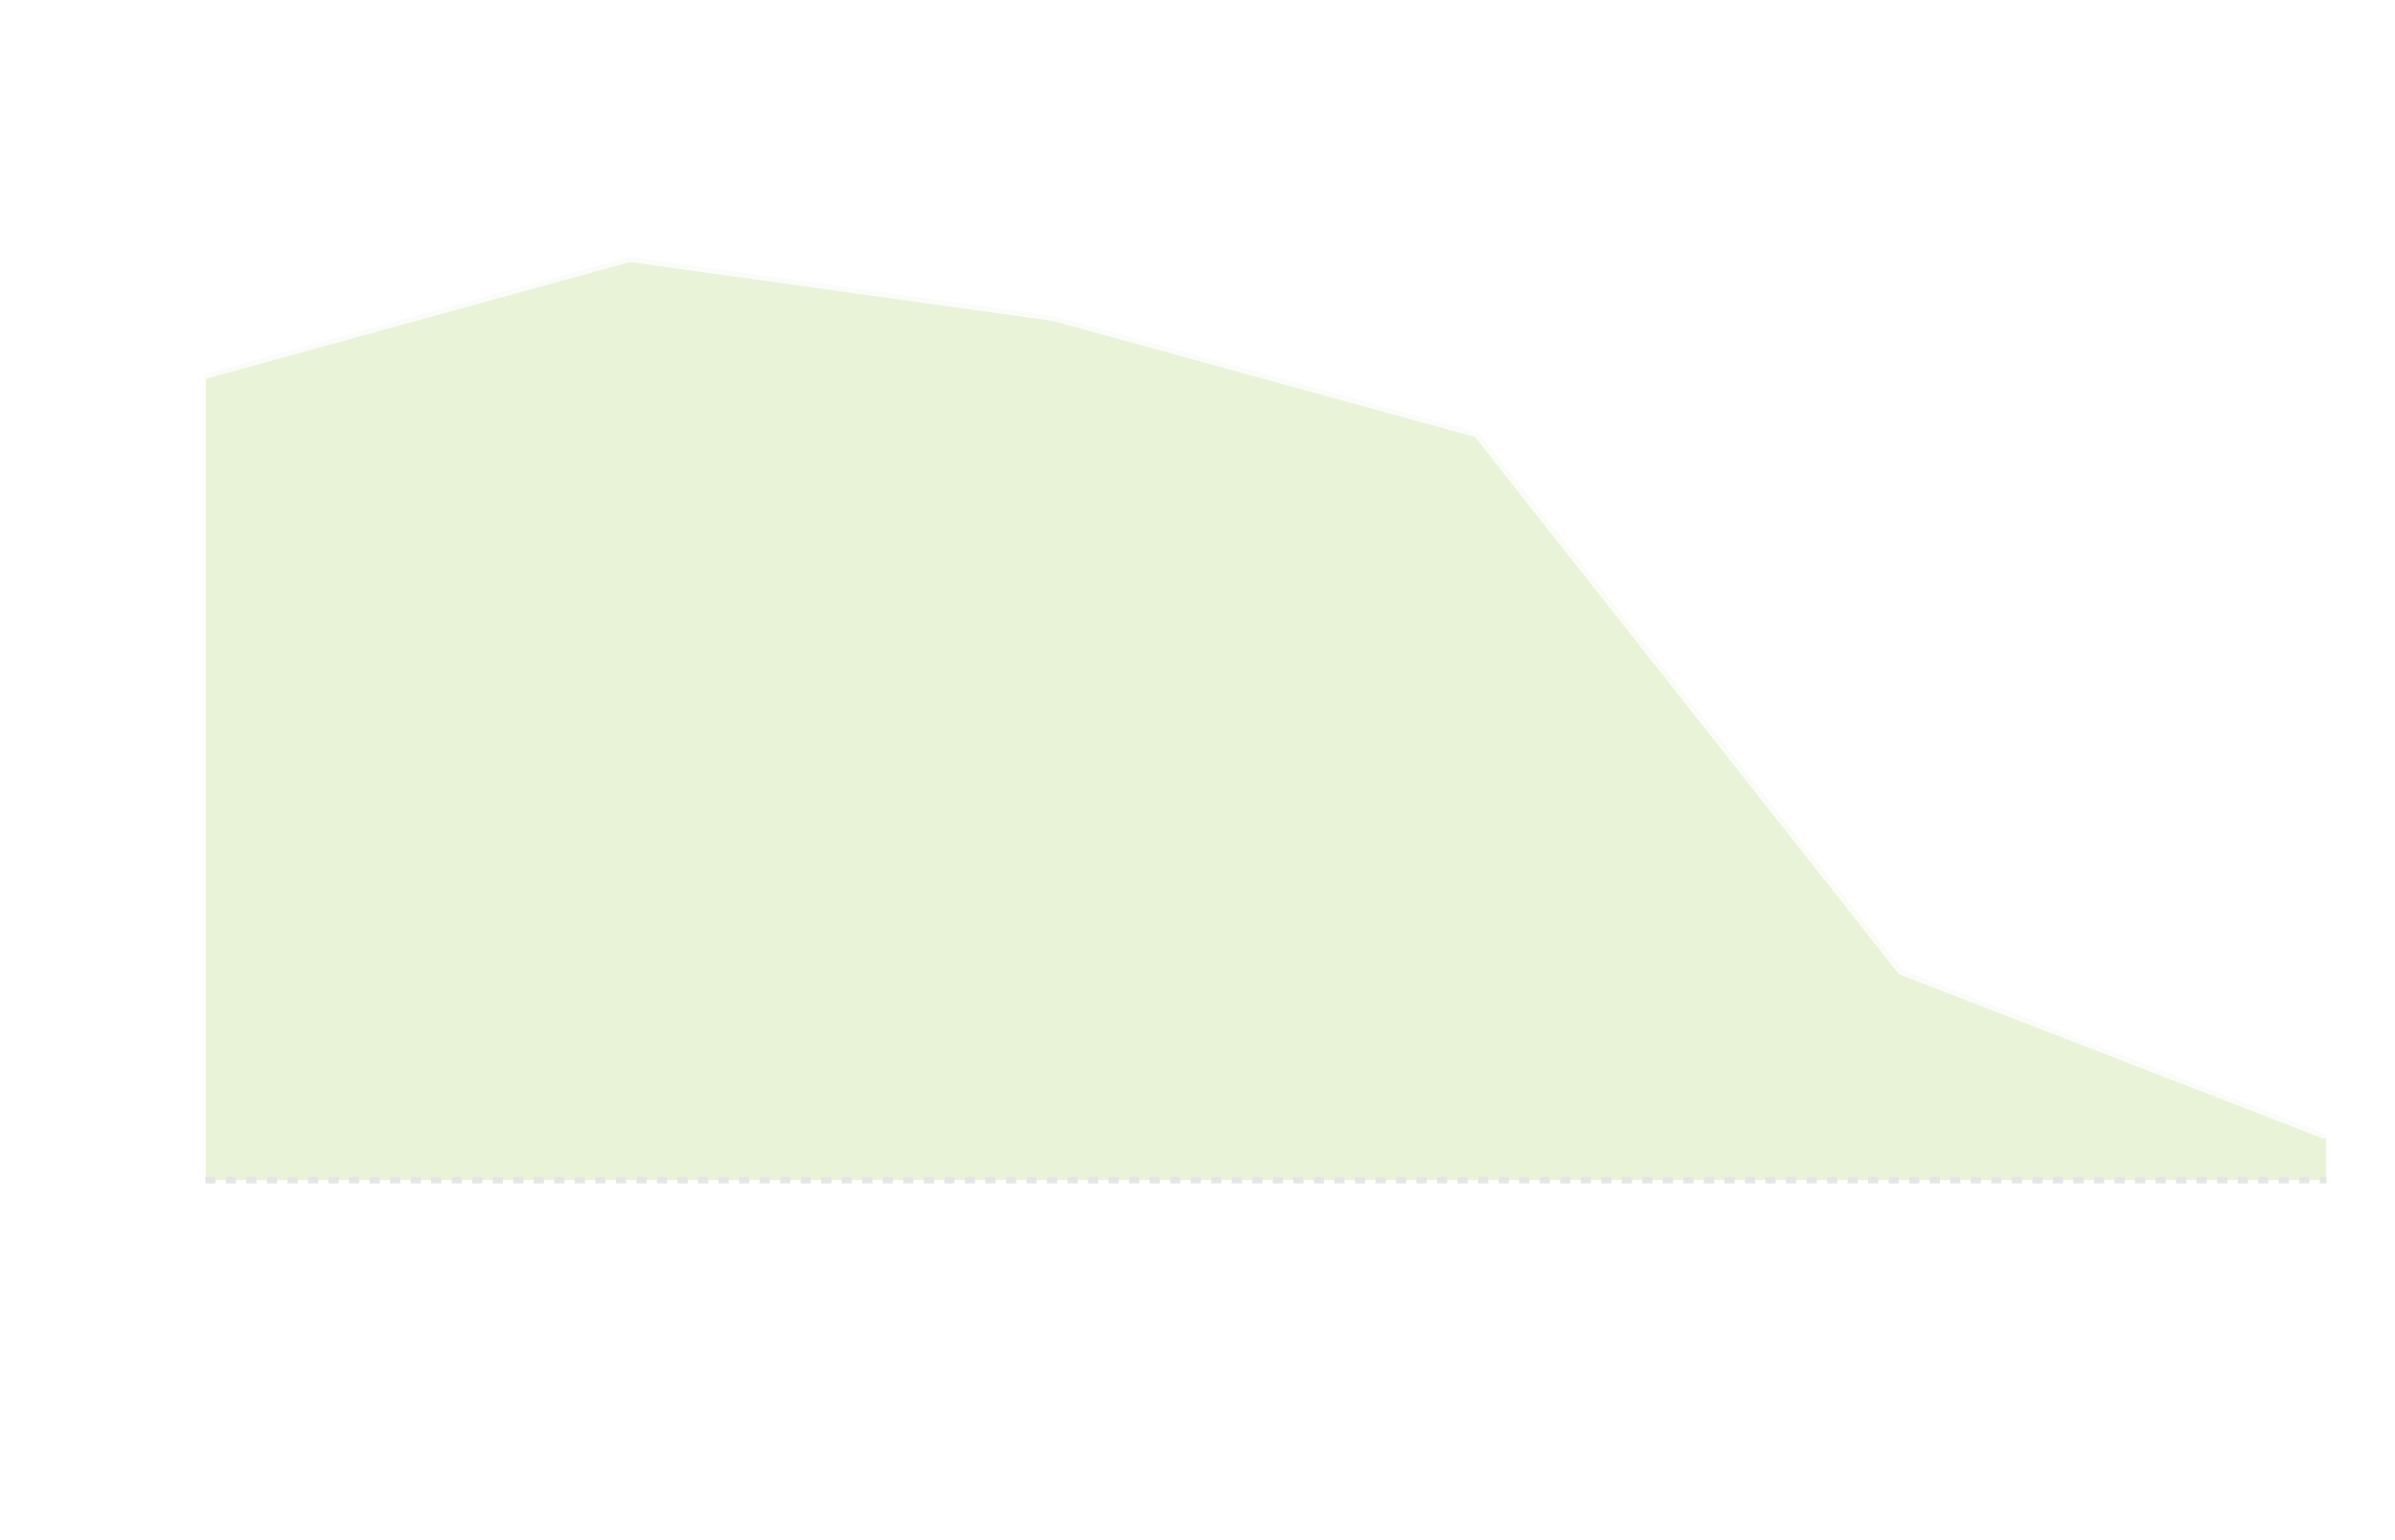
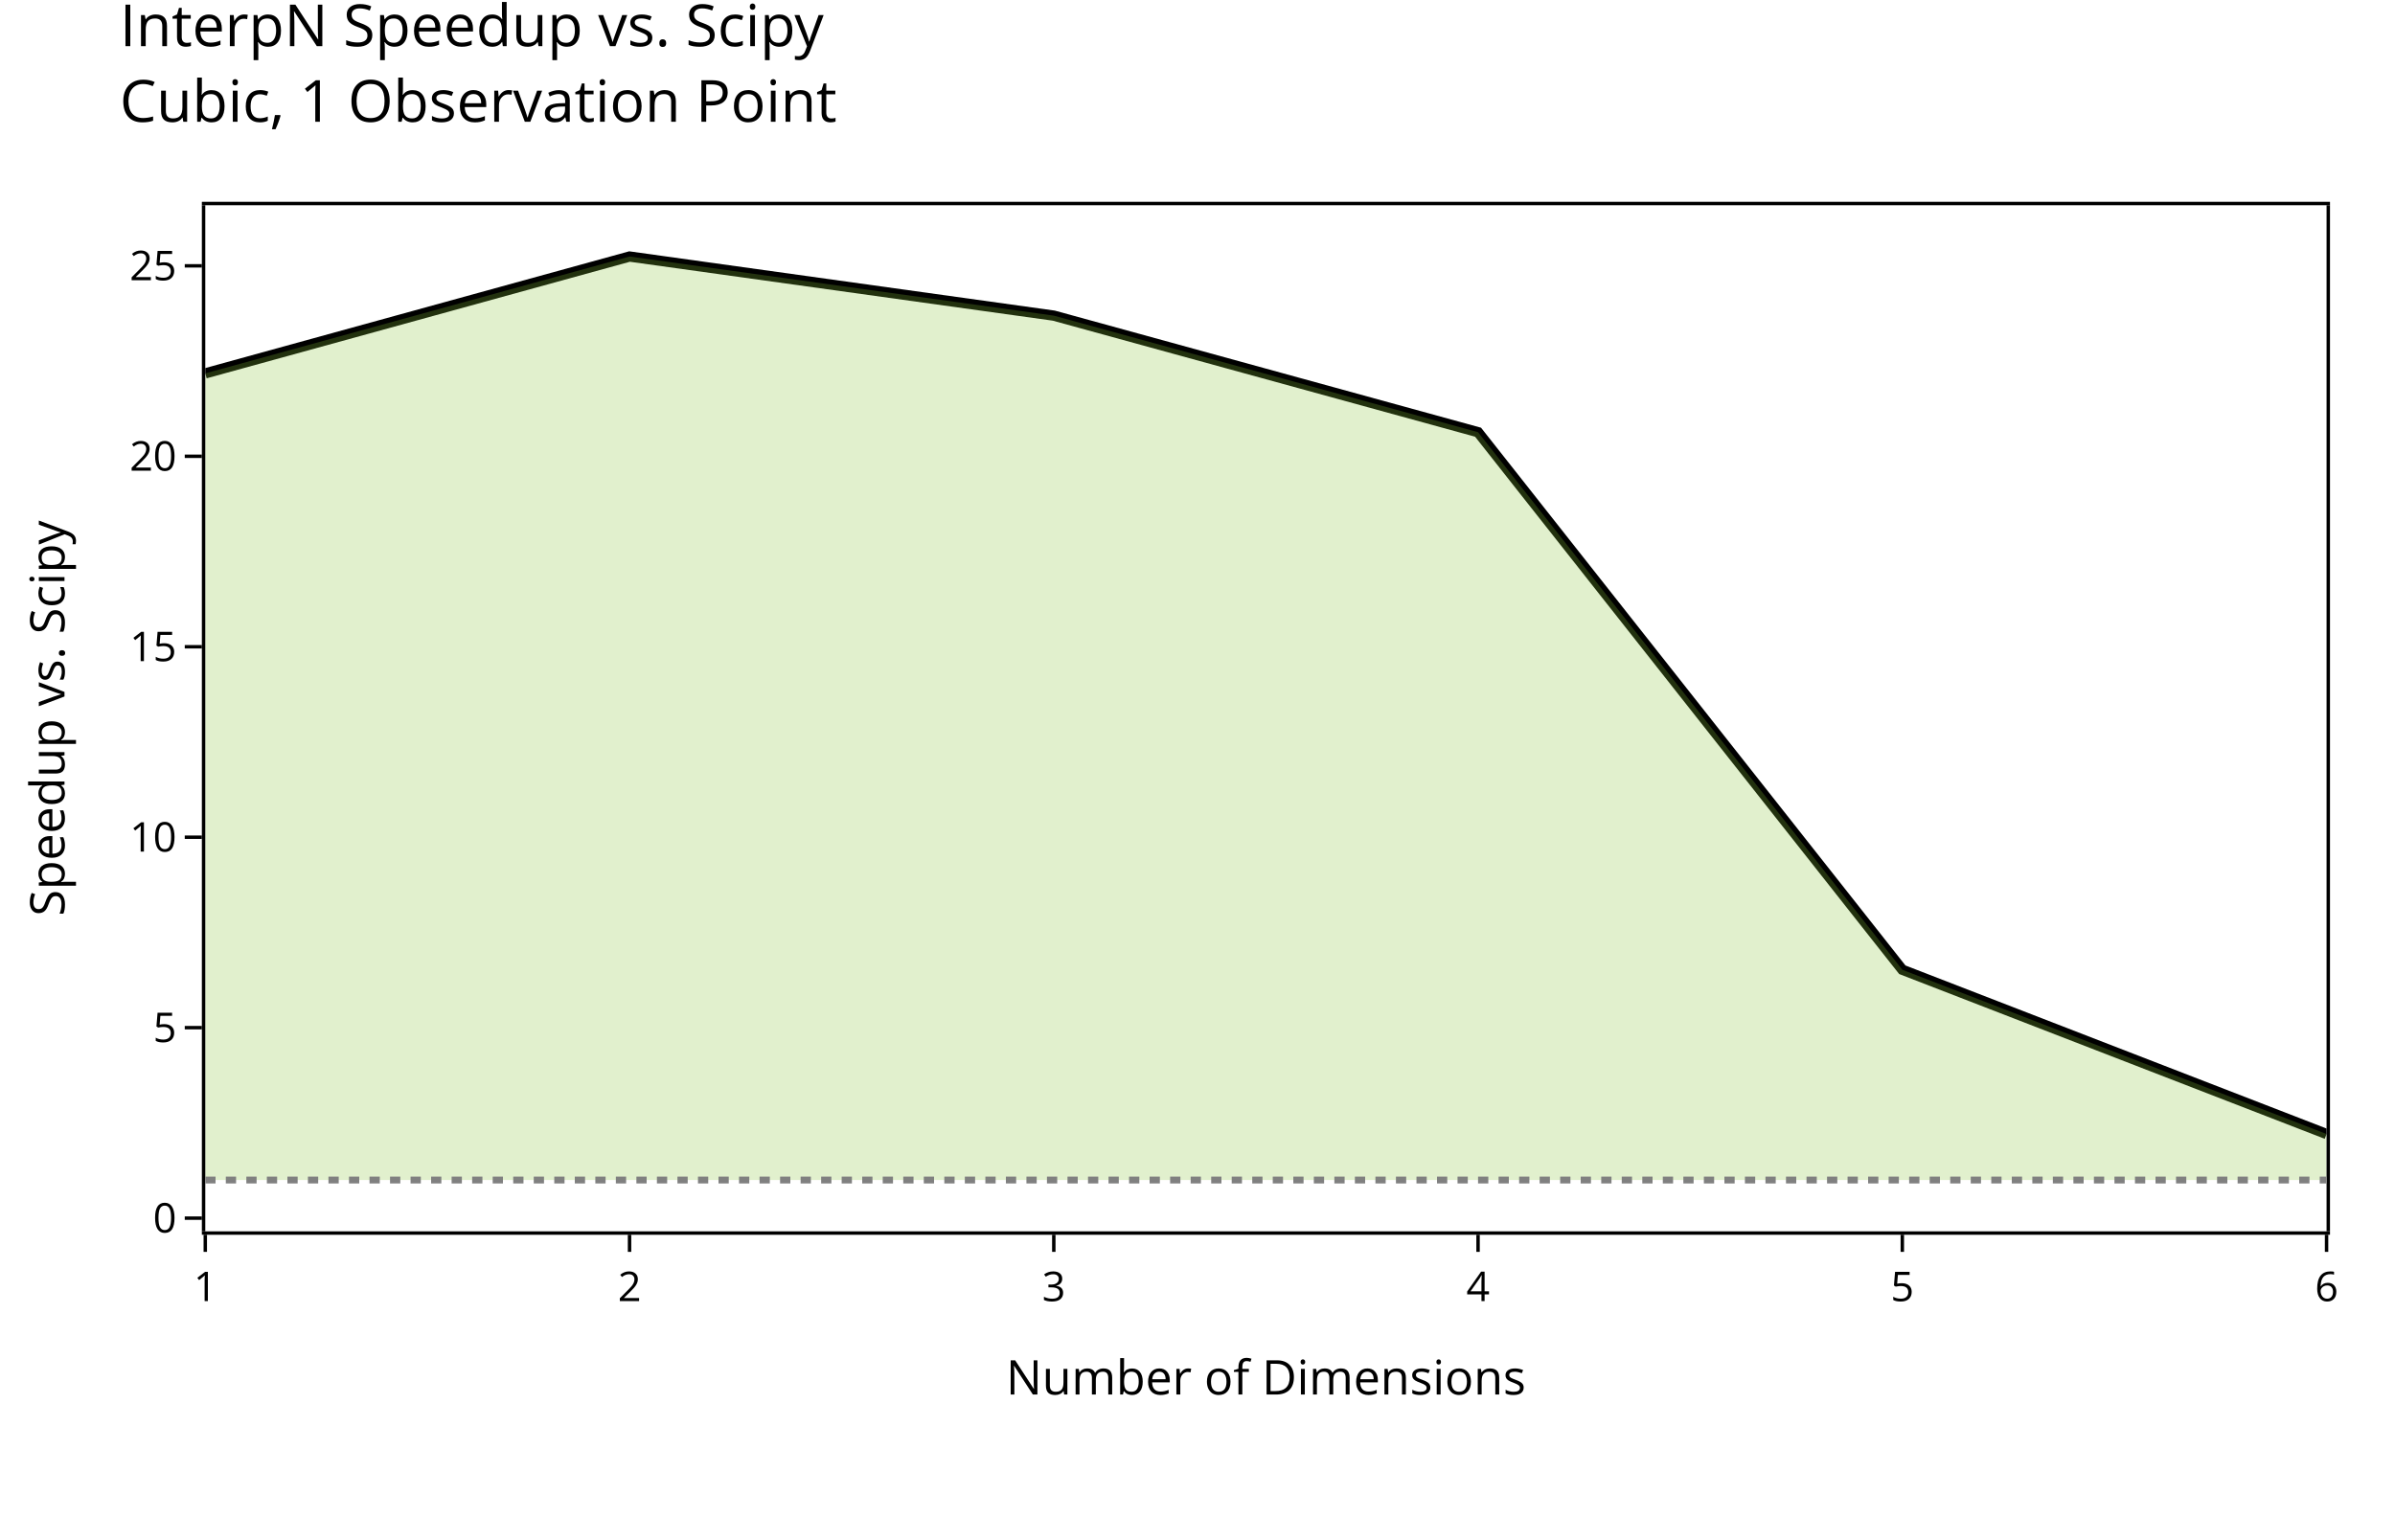
<svg xmlns="http://www.w3.org/2000/svg" class="main-svg" width="700" height="450" style="" viewBox="0 0 700 450">
-   <defs>
-     <style type="text/css">
-           svg { filter: invert(100%) hue-rotate(180deg); background-color: transparent !important; }
-           image { filter: invert(100%) hue-rotate(180deg) saturate(1.25); }
-       </style>
-   </defs>
  <rect x="0" y="0" width="700" height="450" style="fill: rgb(0, 0, 0); fill-opacity: 0;" />
  <defs id="defs-d984a0">
    <g class="clips">
      <clipPath id="clipd984a0xyplot" class="plotclip">
        <rect width="620" height="300" />
      </clipPath>
      <clipPath class="axesclip" id="clipd984a0x">
        <rect x="60" y="0" width="620" height="450" />
      </clipPath>
      <clipPath class="axesclip" id="clipd984a0y">
        <rect x="0" y="60" width="700" height="300" />
      </clipPath>
      <clipPath class="axesclip" id="clipd984a0xy">
        <rect x="60" y="60" width="620" height="300" />
      </clipPath>
    </g>
    <g class="gradients" />
    <g class="patterns" />
  </defs>
  <g class="bglayer">
    <rect class="bg" x="60" y="60" width="620" height="300" style="fill: rgb(0, 0, 0); fill-opacity: 0; stroke-width: 0;" />
  </g>
  <g class="layer-below">
    <g class="imagelayer" />
    <g class="shapelayer" />
  </g>
  <g class="cartesianlayer">
    <g class="subplot xy">
      <g class="layer-subplot">
        <g class="shapelayer" />
        <g class="imagelayer" />
      </g>
      <g class="minor-gridlayer">
        <g class="x" />
        <g class="y" />
      </g>
      <g class="gridlayer">
        <g class="x" />
        <g class="y" />
      </g>
      <g class="zerolinelayer" />
      <g class="layer-between">
        <g class="shapelayer" />
        <g class="imagelayer" />
      </g>
      <path class="xlines-below" />
      <path class="ylines-below" />
      <g class="overlines-below" />
      <g class="xaxislayer-below" />
      <g class="yaxislayer-below" />
      <g class="overaxes-below" />
      <g class="overplot">
        <g class="xy" transform="translate(60,60)" clip-path="url(#clipd984a0xyplot)">
          <g class="scatterlayer mlayer">
            <g class="trace scatter tracea0b17d" style="stroke-miterlimit: 2; opacity: 1;">
              <g class="fills" />
              <g class="errorbars" />
              <g class="lines">
                <path class="js-line" d="M0,49.16L124,15L248,32.28L372,66.36L496,223.52L620,271.55" style="vector-effect: none; fill: none; stroke: rgb(0, 0, 0); stroke-opacity: 1; stroke-width: 3px; opacity: 1;" />
              </g>
              <g class="points" />
              <g class="text" />
            </g>
            <g class="trace scatter trace257bed" style="stroke-miterlimit: 2; opacity: 1;">
              <g class="fills">
                <g>
                  <path class="js-fill" d="M0,49.16L124,15L248,32.28L372,66.36L496,223.52L620,271.55L620,285L0,285Z" style="fill: rgb(139, 196, 59); fill-opacity: 0.25; stroke-width: 0;" />
                </g>
              </g>
              <g class="errorbars" />
              <g class="lines">
                <path class="js-line" d="M0,49.16L124,15L248,32.28L372,66.36L496,223.52L620,271.55L620,285L0,285" style="vector-effect: none; fill: none; stroke: rgb(239, 85, 59); stroke-opacity: 1; stroke-width: 0px; opacity: 1;" />
              </g>
              <g class="points" />
              <g class="text" />
            </g>
          </g>
        </g>
      </g>
      <path class="xlines-above crisp" d="M59,360.5H681M59,59.5H681" style="fill: none; stroke-width: 1px; stroke: rgb(0, 0, 0); stroke-opacity: 1;" />
      <path class="ylines-above crisp" d="M59.5,60V360M680.5,60V360" style="fill: none; stroke-width: 1px; stroke: rgb(0, 0, 0); stroke-opacity: 1;" />
      <g class="overlines-above" />
      <g class="xaxislayer-above">
        <path class="xtick ticks crisp" d="M0,361v5" transform="translate(60,0)" style="stroke: rgb(0, 0, 0); stroke-opacity: 1; stroke-width: 1px;" />
        <path class="xtick ticks crisp" d="M0,361v5" transform="translate(184,0)" style="stroke: rgb(0, 0, 0); stroke-opacity: 1; stroke-width: 1px;" />
        <path class="xtick ticks crisp" d="M0,361v5" transform="translate(308,0)" style="stroke: rgb(0, 0, 0); stroke-opacity: 1; stroke-width: 1px;" />
        <path class="xtick ticks crisp" d="M0,361v5" transform="translate(432,0)" style="stroke: rgb(0, 0, 0); stroke-opacity: 1; stroke-width: 1px;" />
        <path class="xtick ticks crisp" d="M0,361v5" transform="translate(556,0)" style="stroke: rgb(0, 0, 0); stroke-opacity: 1; stroke-width: 1px;" />
        <path class="xtick ticks crisp" d="M0,361v5" transform="translate(680,0)" style="stroke: rgb(0, 0, 0); stroke-opacity: 1; stroke-width: 1px;" />
        <g class="xtick">
          <text text-anchor="middle" x="0" y="380.4" transform="translate(60,0)" style="font-family: 'Open Sans', verdana, arial, sans-serif; font-size: 12px; fill: rgb(0, 0, 0); fill-opacity: 1; white-space: pre; opacity: 1;">1</text>
        </g>
        <g class="xtick">
          <text text-anchor="middle" x="0" y="380.4" style="font-family: 'Open Sans', verdana, arial, sans-serif; font-size: 12px; fill: rgb(0, 0, 0); fill-opacity: 1; white-space: pre; opacity: 1;" transform="translate(184,0)">2</text>
        </g>
        <g class="xtick">
          <text text-anchor="middle" x="0" y="380.4" style="font-family: 'Open Sans', verdana, arial, sans-serif; font-size: 12px; fill: rgb(0, 0, 0); fill-opacity: 1; white-space: pre; opacity: 1;" transform="translate(308,0)">3</text>
        </g>
        <g class="xtick">
          <text text-anchor="middle" x="0" y="380.4" style="font-family: 'Open Sans', verdana, arial, sans-serif; font-size: 12px; fill: rgb(0, 0, 0); fill-opacity: 1; white-space: pre; opacity: 1;" transform="translate(432,0)">4</text>
        </g>
        <g class="xtick">
          <text text-anchor="middle" x="0" y="380.4" style="font-family: 'Open Sans', verdana, arial, sans-serif; font-size: 12px; fill: rgb(0, 0, 0); fill-opacity: 1; white-space: pre; opacity: 1;" transform="translate(556,0)">5</text>
        </g>
        <g class="xtick">
          <text text-anchor="middle" x="0" y="380.4" style="font-family: 'Open Sans', verdana, arial, sans-serif; font-size: 12px; fill: rgb(0, 0, 0); fill-opacity: 1; white-space: pre; opacity: 1;" transform="translate(680,0)">6</text>
        </g>
      </g>
      <g class="yaxislayer-above">
        <path class="ytick ticks crisp" d="M59,0h-5" transform="translate(0,356.14)" style="stroke: rgb(0, 0, 0); stroke-opacity: 1; stroke-width: 1px;" />
        <path class="ytick ticks crisp" d="M59,0h-5" transform="translate(0,300.45)" style="stroke: rgb(0, 0, 0); stroke-opacity: 1; stroke-width: 1px;" />
        <path class="ytick ticks crisp" d="M59,0h-5" transform="translate(0,244.77)" style="stroke: rgb(0, 0, 0); stroke-opacity: 1; stroke-width: 1px;" />
        <path class="ytick ticks crisp" d="M59,0h-5" transform="translate(0,189.09)" style="stroke: rgb(0, 0, 0); stroke-opacity: 1; stroke-width: 1px;" />
        <path class="ytick ticks crisp" d="M59,0h-5" transform="translate(0,133.4)" style="stroke: rgb(0, 0, 0); stroke-opacity: 1; stroke-width: 1px;" />
        <path class="ytick ticks crisp" d="M59,0h-5" transform="translate(0,77.72)" style="stroke: rgb(0, 0, 0); stroke-opacity: 1; stroke-width: 1px;" />
        <g class="ytick">
          <text text-anchor="end" x="51.6" y="4.2" transform="translate(0,356.14)" style="font-family: 'Open Sans', verdana, arial, sans-serif; font-size: 12px; fill: rgb(0, 0, 0); fill-opacity: 1; white-space: pre; opacity: 1;">0</text>
        </g>
        <g class="ytick">
          <text text-anchor="end" x="51.6" y="4.2" style="font-family: 'Open Sans', verdana, arial, sans-serif; font-size: 12px; fill: rgb(0, 0, 0); fill-opacity: 1; white-space: pre; opacity: 1;" transform="translate(0,300.45)">5</text>
        </g>
        <g class="ytick">
          <text text-anchor="end" x="51.6" y="4.2" style="font-family: 'Open Sans', verdana, arial, sans-serif; font-size: 12px; fill: rgb(0, 0, 0); fill-opacity: 1; white-space: pre; opacity: 1;" transform="translate(0,244.77)">10</text>
        </g>
        <g class="ytick">
          <text text-anchor="end" x="51.6" y="4.2" style="font-family: 'Open Sans', verdana, arial, sans-serif; font-size: 12px; fill: rgb(0, 0, 0); fill-opacity: 1; white-space: pre; opacity: 1;" transform="translate(0,189.09)">15</text>
        </g>
        <g class="ytick">
          <text text-anchor="end" x="51.6" y="4.2" style="font-family: 'Open Sans', verdana, arial, sans-serif; font-size: 12px; fill: rgb(0, 0, 0); fill-opacity: 1; white-space: pre; opacity: 1;" transform="translate(0,133.4)">20</text>
        </g>
        <g class="ytick">
          <text text-anchor="end" x="51.6" y="4.2" style="font-family: 'Open Sans', verdana, arial, sans-serif; font-size: 12px; fill: rgb(0, 0, 0); fill-opacity: 1; white-space: pre; opacity: 1;" transform="translate(0,77.72)">25</text>
        </g>
      </g>
      <g class="overaxes-above" />
    </g>
  </g>
  <g class="polarlayer" />
  <g class="smithlayer" />
  <g class="ternarylayer" />
  <g class="geolayer" />
  <g class="funnelarealayer" />
  <g class="pielayer" />
  <g class="iciclelayer" />
  <g class="treemaplayer" />
  <g class="sunburstlayer" />
  <g class="glimages" />
  <defs id="topdefs-d984a0">
    <g class="clips" />
  </defs>
  <g class="layer-above">
    <g class="imagelayer" />
    <g class="shapelayer">
      <g class="shape-group" data-index="0" clip-path="url(#clipd984a0y)">
        <path data-index="0" fill-rule="evenodd" d="M60,345L680,345" style="opacity: 1; stroke: rgb(128, 128, 128); stroke-opacity: 1; fill: rgb(0, 0, 0); fill-opacity: 0; stroke-dasharray: 3px, 3px; stroke-width: 2px;" />
      </g>
    </g>
  </g>
  <g class="infolayer">
    <g class="g-gtitle">
      <text class="gtitle" x="35" y="13.5" text-anchor="start" dy="0.7em" style="opacity: 1; font-family: 'Open Sans', verdana, arial, sans-serif; font-size: 17px; fill: rgb(0, 0, 0); fill-opacity: 1; white-space: pre;">
        <tspan class="line" dy="0em" x="35" y="13.5">InterpN Speedup vs. Scipy</tspan>
        <tspan class="line" dy="1.3em" x="35" y="13.5">Cubic, 1 Observation Point</tspan>
      </text>
    </g>
    <g class="g-xtitle">
      <text class="xtitle" x="370" y="407.706" text-anchor="middle" style="opacity: 1; font-family: 'Open Sans', verdana, arial, sans-serif; font-size: 14px; fill: rgb(0, 0, 0); fill-opacity: 1; white-space: pre;">Number of Dimensions</text>
    </g>
    <g class="g-ytitle">
      <text class="ytitle" transform="rotate(-90,18.85,210)" x="18.85" y="210" text-anchor="middle" style="opacity: 1; font-family: 'Open Sans', verdana, arial, sans-serif; font-size: 14px; fill: rgb(0, 0, 0); fill-opacity: 1; white-space: pre;">Speedup vs. Scipy</text>
    </g>
  </g>
</svg>
